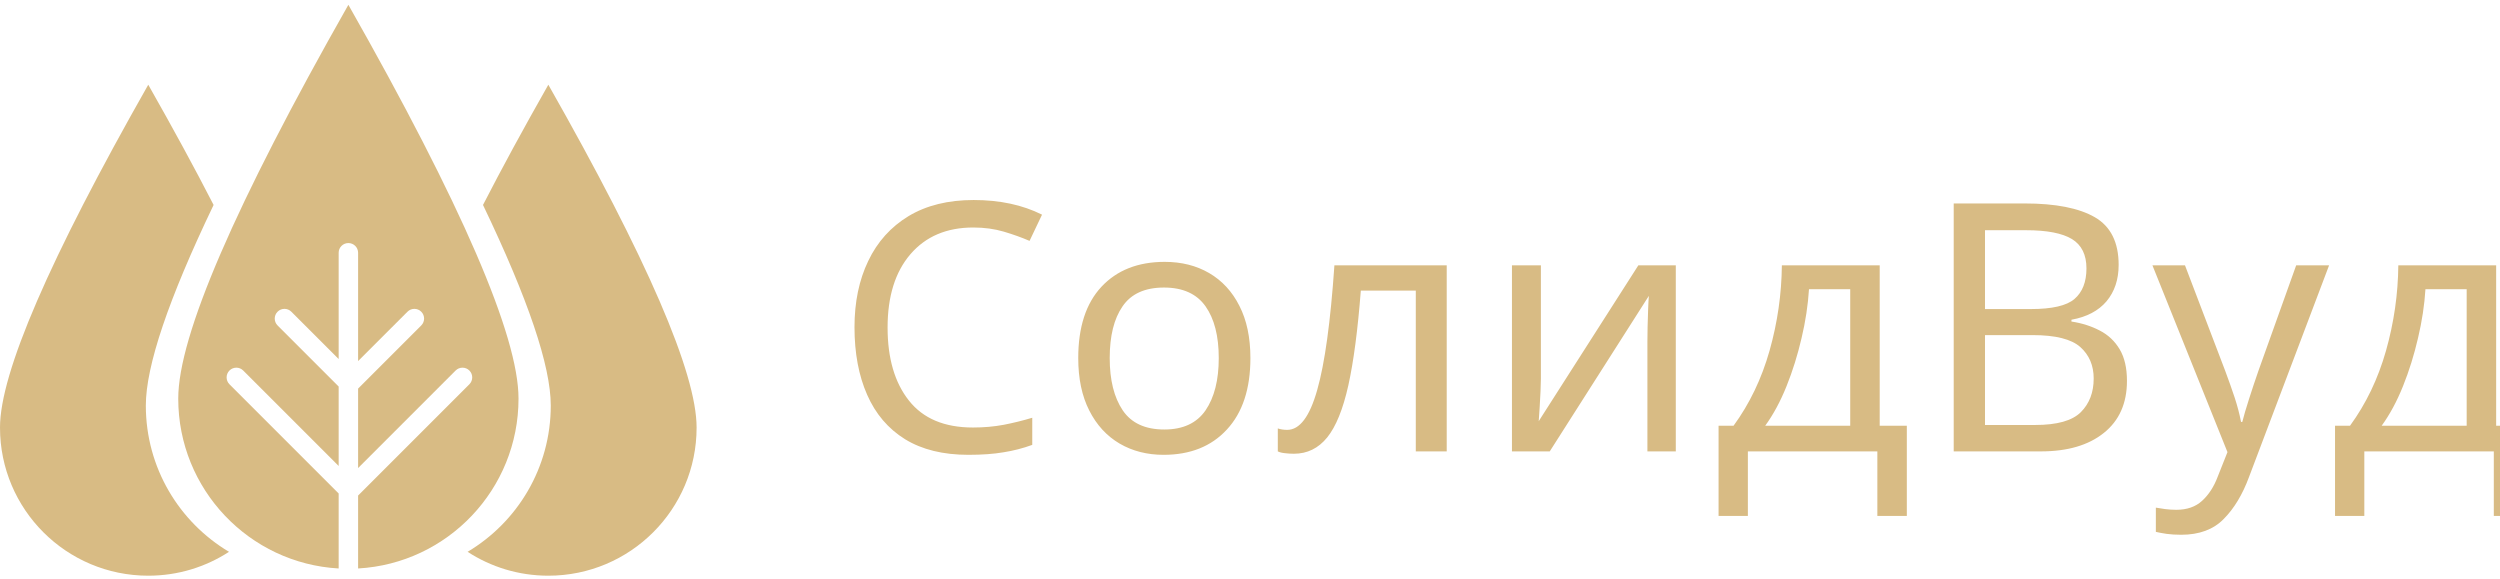
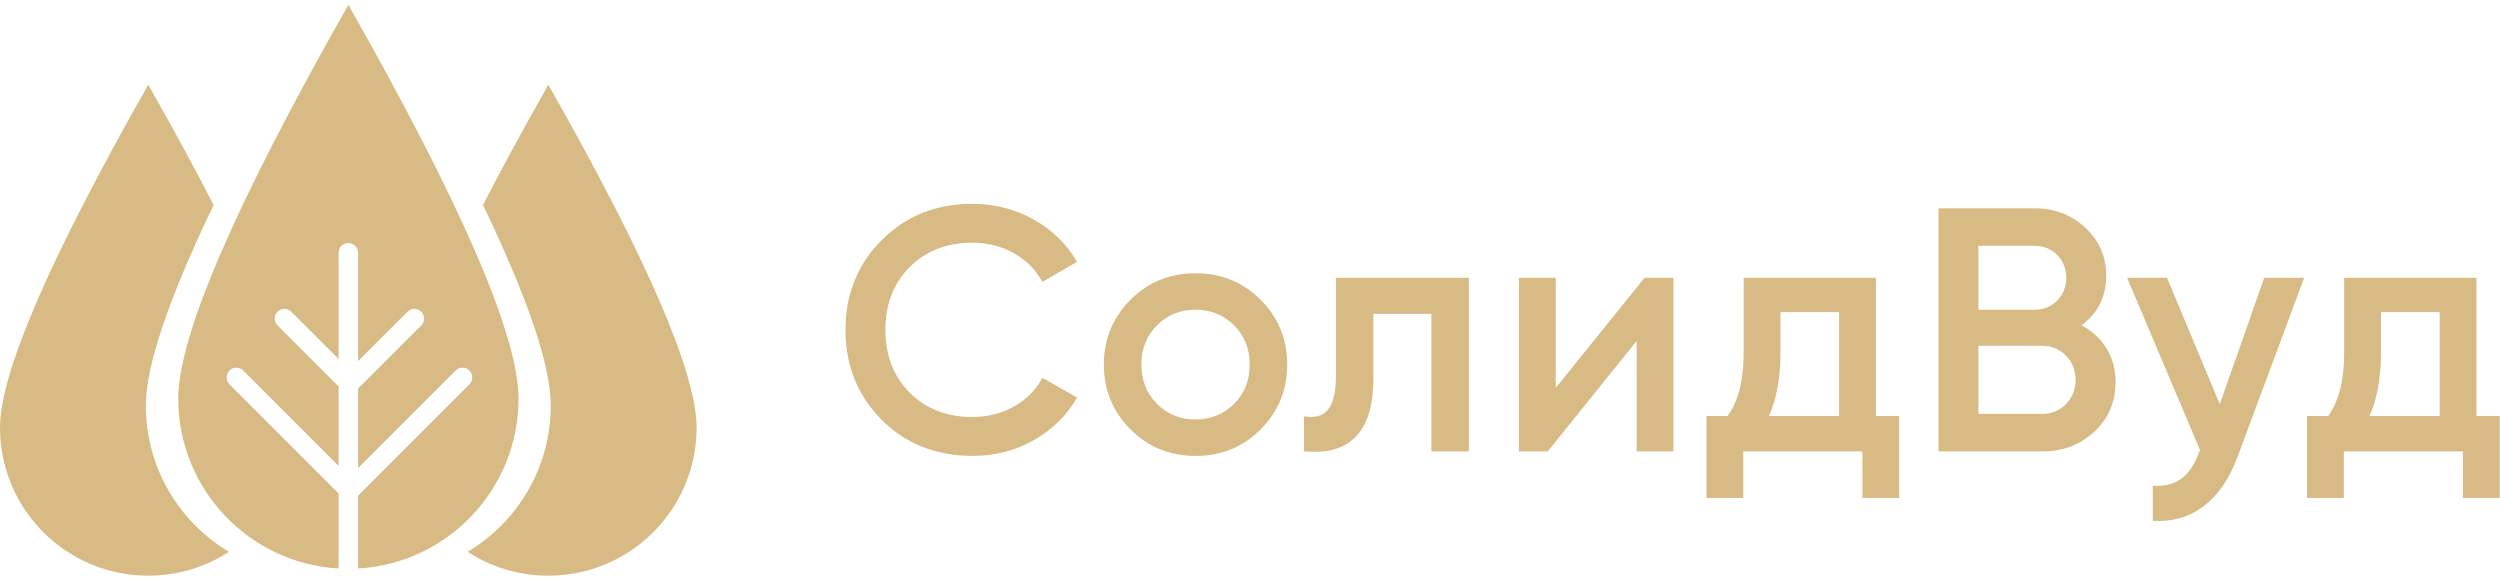
<svg xmlns="http://www.w3.org/2000/svg" width="216px" height="50px" viewBox="0 0 216 50" version="1.1">
  <g id="Page-1" stroke="none" stroke-width="1" fill="none" fill-rule="evenodd">
-     <g id="1_главная" transform="translate(-100, -38)" fill="#D8BB84">
+     <g id="main" transform="translate(-100, -38)" fill="#D8BB84">
      <g id="Group" transform="translate(100, 38)">
-         <text id="СолидВуд" font-family="Gilroy-Semibold, Gilroy" font-size="30" font-weight="500" letter-spacing="0.545">
-           <tspan x="72" y="39">СолидВуд</tspan>
-         </text>
+         <path d="M84.03,39.39 C80.88,39.39 78.24,38.34 76.17,36.27 C74.1,34.17 73.05,31.59 73.05,28.5 C73.05,25.41 74.1,22.83 76.17,20.76 C78.24,18.66 80.88,17.61 84.03,17.61 C87.84,17.61 91.26,19.53 93.06,22.62 L90.06,24.36 C88.95,22.29 86.67,20.97 84.03,20.97 C81.78,20.97 79.98,21.69 78.57,23.1 C77.19,24.51 76.5,26.31 76.5,28.5 C76.5,30.69 77.19,32.49 78.57,33.9 C79.98,35.31 81.78,36.03 84.03,36.03 C86.67,36.03 88.98,34.71 90.06,32.64 L93.06,34.35 C92.19,35.88 90.93,37.11 89.31,38.04 C87.72,38.94 85.95,39.39 84.03,39.39 Z M103.295,39.39 C101.105,39.39 99.215,38.64 97.685,37.11 C96.155,35.58 95.375,33.72 95.375,31.5 C95.375,29.28 96.155,27.42 97.685,25.89 C99.215,24.36 101.105,23.61 103.295,23.61 C105.515,23.61 107.375,24.36 108.905,25.89 C110.435,27.42 111.215,29.28 111.215,31.5 C111.215,33.72 110.435,35.58 108.905,37.11 C107.375,38.64 105.515,39.39 103.295,39.39 Z M99.965,34.89 C100.865,35.79 101.975,36.24 103.295,36.24 C104.615,36.24 105.725,35.79 106.625,34.89 C107.525,33.99 107.975,32.85 107.975,31.5 C107.975,30.15 107.525,29.01 106.625,28.11 C105.725,27.21 104.615,26.76 103.295,26.76 C101.975,26.76 100.865,27.21 99.965,28.11 C99.065,29.01 98.615,30.15 98.615,31.5 C98.615,32.85 99.065,33.99 99.965,34.89 Z M115.42,24 L126.91,24 L126.91,39 L123.67,39 L123.67,27.12 L118.66,27.12 L118.66,32.7 C118.66,37.47 116.5,39.36 112.66,39 L112.66,35.97 C114.49,36.3 115.42,35.28 115.42,32.55 L115.42,24 Z M134.415,33.51 L142.095,24 L144.585,24 L144.585,39 L141.405,39 L141.405,29.46 L133.725,39 L131.235,39 L131.235,24 L134.415,24 L134.415,33.51 Z M162.08,24 L162.08,35.94 L164.09,35.94 L164.09,43.02 L160.91,43.02 L160.91,39 L150.62,39 L150.62,43.02 L147.44,43.02 L147.44,35.94 L149.27,35.94 C150.2,34.65 150.65,32.82 150.65,30.51 L150.65,24 L162.08,24 Z M152.84,35.94 L158.9,35.94 L158.9,26.97 L153.83,26.97 L153.83,30.51 C153.83,32.64 153.5,34.47 152.84,35.94 Z M179.845,28.11 C181.675,29.07 182.785,30.81 182.785,33 C182.785,34.71 182.185,36.15 180.955,37.29 C179.725,38.43 178.255,39 176.485,39 L167.485,39 L167.485,18 L175.825,18 C177.535,18 179.005,18.57 180.175,19.68 C181.375,20.79 181.975,22.17 181.975,23.82 C181.975,25.65 181.255,27.06 179.845,28.11 Z M175.825,21.24 L170.935,21.24 L170.935,26.76 L175.825,26.76 C177.355,26.76 178.525,25.56 178.525,24 C178.525,22.44 177.355,21.24 175.825,21.24 Z M170.935,35.76 L176.485,35.76 C178.075,35.76 179.335,34.47 179.335,32.82 C179.335,31.17 178.075,29.88 176.485,29.88 L170.935,29.88 L170.935,35.76 Z M191.79,34.92 L195.63,24 L199.08,24 L193.32,39.48 C191.91,43.29 189.33,45.21 186,45 L186,41.97 C188.04,42.09 189.24,41.16 189.99,39.09 L190.08,38.88 L183.78,24 L187.23,24 L191.79,34.92 Z M213.965,24 L213.965,35.94 L215.975,35.94 L215.975,43.02 L212.795,43.02 L212.795,39 L202.505,39 L202.505,43.02 L199.325,43.02 L199.325,35.94 L201.155,35.94 C202.085,34.65 202.535,32.82 202.535,30.51 L202.535,24 L213.965,24 Z M204.725,35.94 L210.785,35.94 L210.785,26.97 L205.715,26.97 L205.715,30.51 C205.715,32.64 205.385,34.47 204.725,35.94 Z" id="СолидВуд" />
        <g id="Group-Copy" fill-rule="nonzero">
          <path d="M18.455,17.708 C14.552,25.847 12.6,31.624 12.6,35.04 C12.6,40.413 15.483,45.113 19.786,47.677 C17.779,48.982 15.383,49.74 12.81,49.74 C5.735,49.74 -3.16191517e-13,44.01 -3.16191517e-13,36.942 C-3.16191517e-13,32.23 4.27,22.356 12.81,7.32 C14.963,11.111 16.845,14.573 18.455,17.708 Z" id="Combined-Shape" />
          <path d="M58.855,17.708 C54.952,25.847 53,31.624 53,35.04 C53,40.413 55.883,45.113 60.186,47.677 C58.179,48.982 55.783,49.74 53.21,49.74 C46.135,49.74 40.4,44.01 40.4,36.942 C40.4,32.23 44.67,22.356 53.21,7.32 C55.363,11.111 57.245,14.573 58.855,17.708 Z" id="Combined-Shape-Copy" transform="translate(50.29322, 28.53) scale(-1, 1) translate(-50.29322, -28.53) " />
          <path d="M29.26,49.116 C21.532,48.681 15.4,42.277 15.4,34.44 C15.4,29.028 20.3,17.686 30.1,0.415 C39.9,17.686 44.8,29.028 44.8,34.44 C44.8,42.277 38.668,48.681 30.94,49.116 L30.94,42.815 L40.554,33.201 C40.882,32.873 40.882,32.341 40.554,32.013 C40.226,31.685 39.694,31.685 39.366,32.013 L30.94,40.439 L30.94,33.575 L36.396,28.119 C36.724,27.791 36.724,27.259 36.396,26.931 C36.068,26.603 35.536,26.603 35.208,26.931 L30.94,31.199 L30.94,21.84 C30.94,21.376 30.564,21 30.1,21 C29.636,21 29.26,21.376 29.26,21.84 L29.26,31.02 L25.171,26.931 C24.843,26.603 24.311,26.603 23.983,26.931 C23.655,27.259 23.655,27.791 23.983,28.119 L29.26,33.396 L29.26,40.26 L21.013,32.013 C20.685,31.685 20.153,31.685 19.825,32.013 C19.497,32.341 19.497,32.873 19.825,33.201 L29.26,42.636 L29.26,49.116 Z" id="Combined-Shape-Copy-3" />
        </g>
      </g>
    </g>
  </g>
</svg>
